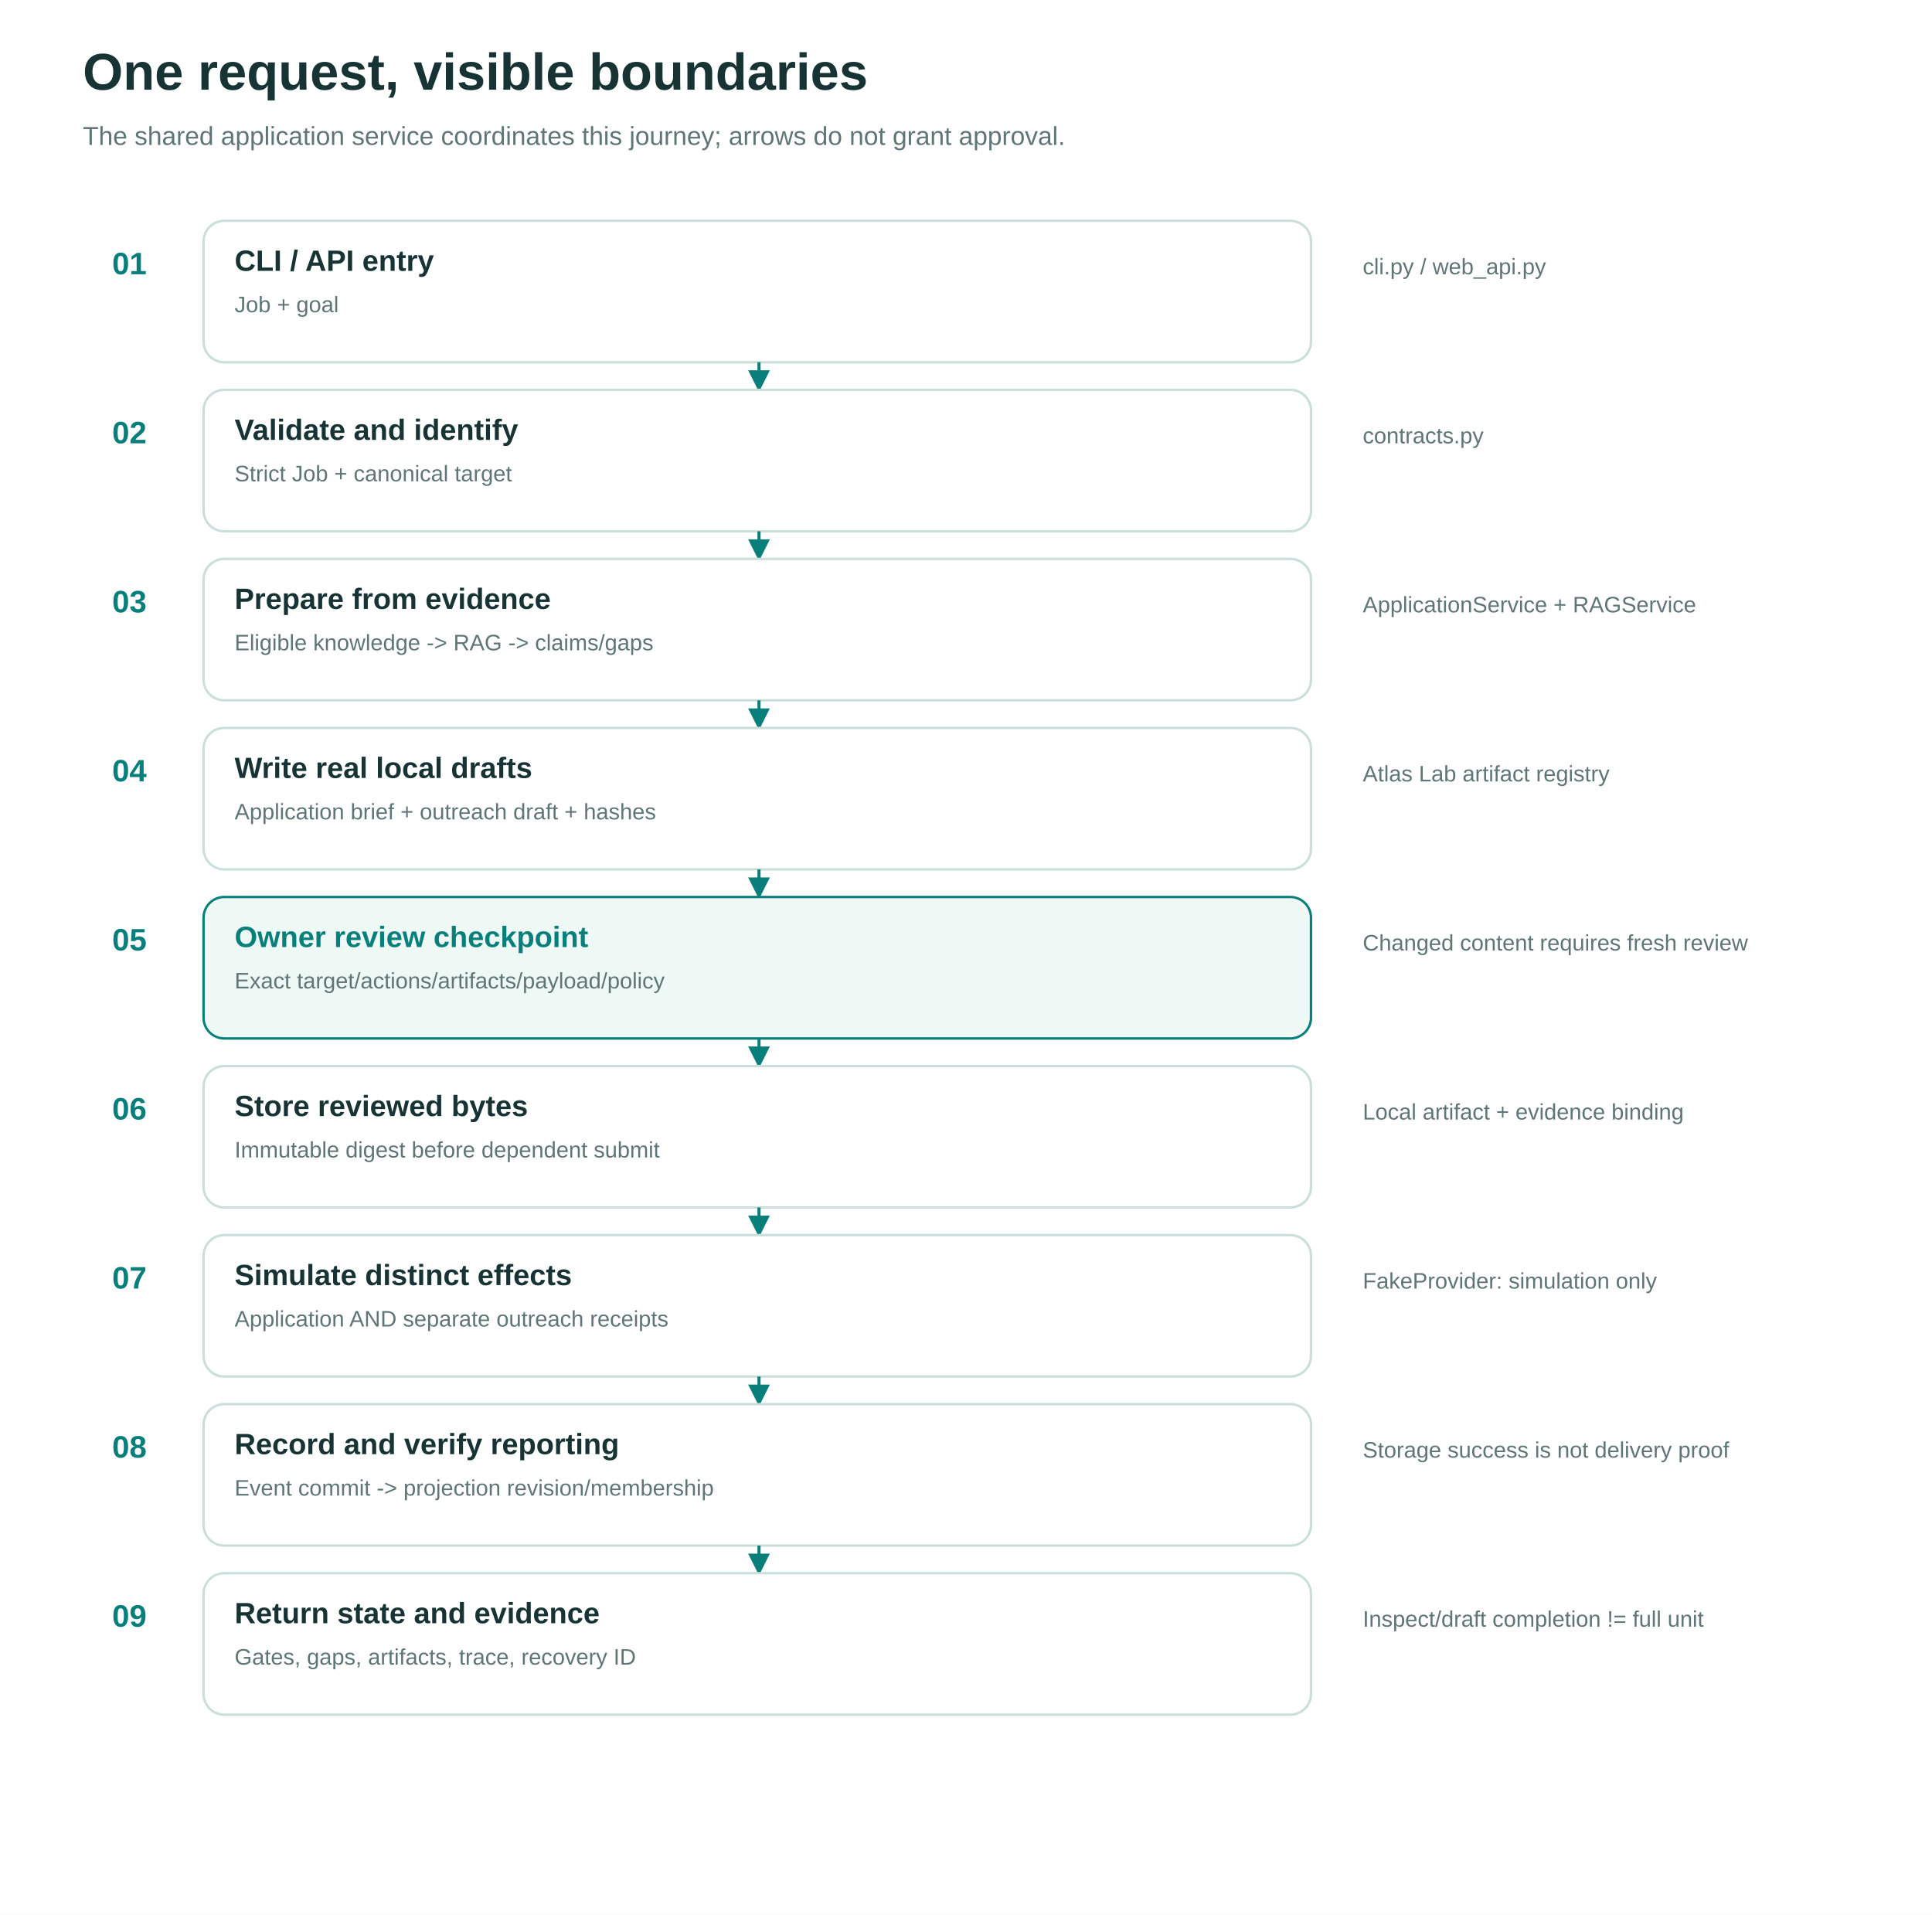
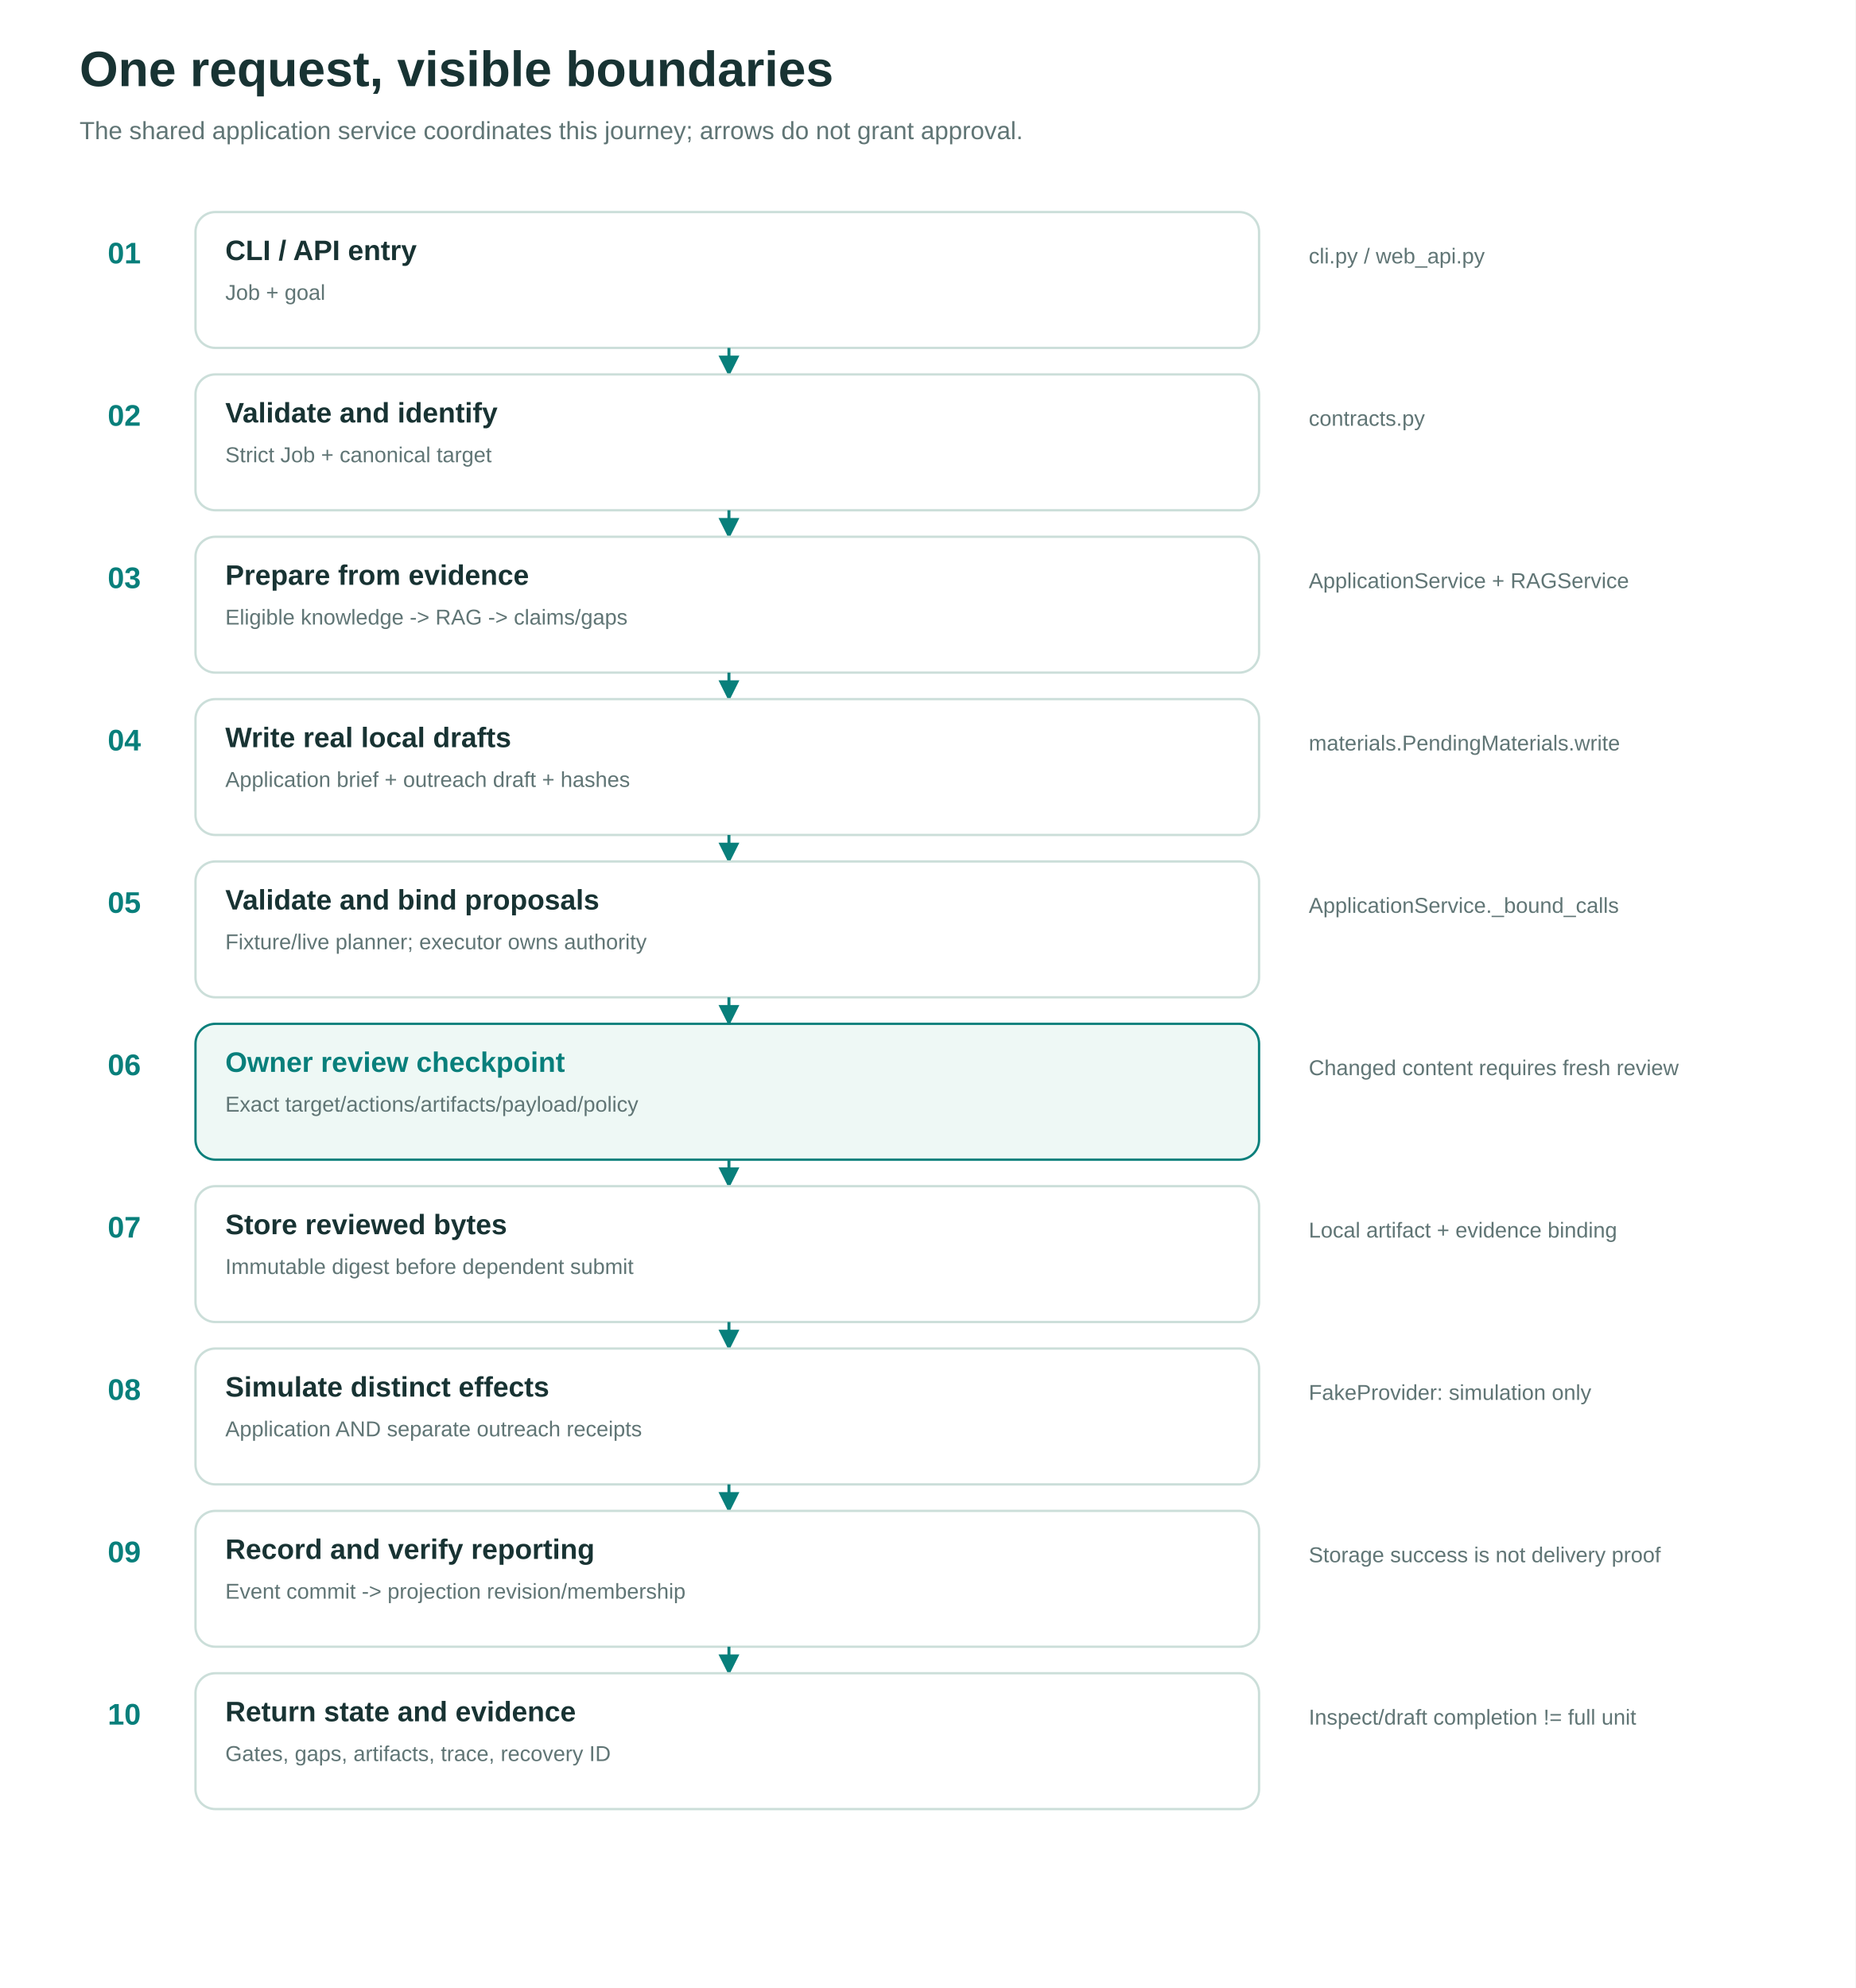
- <svg xmlns="http://www.w3.org/2000/svg" width="1120" height="1110" viewBox="0 0 1120 1110" role="img" aria-labelledby="title description">
+ <svg xmlns="http://www.w3.org/2000/svg" width="1120" height="1200" viewBox="0 0 1120 1200" role="img" aria-labelledby="title description">
  <defs>
    <marker id="arrow" viewBox="0 0 10 10" refX="9" refY="5" markerWidth="7" markerHeight="7" orient="auto-start-reverse">
      <path d="M 0 0 L 10 5 L 0 10 z" fill="#087f7b" />
    </marker>
  </defs>
  <rect width="100%" height="100%" fill="#ffffff" />
  <text x="48" y="52" font-family="Segoe UI,Arial,sans-serif" font-size="30" font-weight="650" fill="#183333">One request, visible boundaries</text>
  <text x="48" y="84" font-family="Segoe UI,Arial,sans-serif" font-size="15" font-weight="400" fill="#607575">The shared application service coordinates this journey; arrows do not grant approval.</text>
  <text x="65" y="159" font-family="Segoe UI,Arial,sans-serif" font-size="18" font-weight="650" fill="#087f7b">01</text>
  <rect x="118" y="128" width="642" height="82" rx="12" fill="#ffffff" stroke="#cbded9" stroke-width="1.4" />
  <text x="136" y="157" font-family="Segoe UI,Arial,sans-serif" font-size="17" font-weight="650" fill="#183333">CLI / API entry</text>
  <text x="136" y="181" font-family="Segoe UI,Arial,sans-serif" font-size="13" font-weight="400" fill="#607575">Job + goal</text>
  <text x="790" y="159" font-family="Segoe UI,Arial,sans-serif" font-size="13" font-weight="400" fill="#607575">cli.py / web_api.py</text>
  <polyline points="440,210 440,226" fill="none" stroke="#087f7b" stroke-width="1.8" marker-end="url(#arrow)" />
  <text x="65" y="257" font-family="Segoe UI,Arial,sans-serif" font-size="18" font-weight="650" fill="#087f7b">02</text>
  <rect x="118" y="226" width="642" height="82" rx="12" fill="#ffffff" stroke="#cbded9" stroke-width="1.4" />
  <text x="136" y="255" font-family="Segoe UI,Arial,sans-serif" font-size="17" font-weight="650" fill="#183333">Validate and identify</text>
  <text x="136" y="279" font-family="Segoe UI,Arial,sans-serif" font-size="13" font-weight="400" fill="#607575">Strict Job + canonical target</text>
  <text x="790" y="257" font-family="Segoe UI,Arial,sans-serif" font-size="13" font-weight="400" fill="#607575">contracts.py</text>
  <polyline points="440,308 440,324" fill="none" stroke="#087f7b" stroke-width="1.8" marker-end="url(#arrow)" />
  <text x="65" y="355" font-family="Segoe UI,Arial,sans-serif" font-size="18" font-weight="650" fill="#087f7b">03</text>
  <rect x="118" y="324" width="642" height="82" rx="12" fill="#ffffff" stroke="#cbded9" stroke-width="1.4" />
  <text x="136" y="353" font-family="Segoe UI,Arial,sans-serif" font-size="17" font-weight="650" fill="#183333">Prepare from evidence</text>
  <text x="136" y="377" font-family="Segoe UI,Arial,sans-serif" font-size="13" font-weight="400" fill="#607575">Eligible knowledge -&gt; RAG -&gt; claims/gaps</text>
  <text x="790" y="355" font-family="Segoe UI,Arial,sans-serif" font-size="13" font-weight="400" fill="#607575">ApplicationService + RAGService</text>
  <polyline points="440,406 440,422" fill="none" stroke="#087f7b" stroke-width="1.8" marker-end="url(#arrow)" />
  <text x="65" y="453" font-family="Segoe UI,Arial,sans-serif" font-size="18" font-weight="650" fill="#087f7b">04</text>
  <rect x="118" y="422" width="642" height="82" rx="12" fill="#ffffff" stroke="#cbded9" stroke-width="1.4" />
  <text x="136" y="451" font-family="Segoe UI,Arial,sans-serif" font-size="17" font-weight="650" fill="#183333">Write real local drafts</text>
  <text x="136" y="475" font-family="Segoe UI,Arial,sans-serif" font-size="13" font-weight="400" fill="#607575">Application brief + outreach draft + hashes</text>
-   <text x="790" y="453" font-family="Segoe UI,Arial,sans-serif" font-size="13" font-weight="400" fill="#607575">Atlas Lab artifact registry</text>
+   <text x="790" y="453" font-family="Segoe UI,Arial,sans-serif" font-size="13" font-weight="400" fill="#607575">materials.PendingMaterials.write</text>
  <polyline points="440,504 440,520" fill="none" stroke="#087f7b" stroke-width="1.8" marker-end="url(#arrow)" />
  <text x="65" y="551" font-family="Segoe UI,Arial,sans-serif" font-size="18" font-weight="650" fill="#087f7b">05</text>
-   <rect x="118" y="520" width="642" height="82" rx="12" fill="#eef8f5" stroke="#087f7b" stroke-width="1.4" />
-   <text x="136" y="549" font-family="Segoe UI,Arial,sans-serif" font-size="17" font-weight="650" fill="#087f7b">Owner review checkpoint</text>
-   <text x="136" y="573" font-family="Segoe UI,Arial,sans-serif" font-size="13" font-weight="400" fill="#607575">Exact target/actions/artifacts/payload/policy</text>
-   <text x="790" y="551" font-family="Segoe UI,Arial,sans-serif" font-size="13" font-weight="400" fill="#607575">Changed content requires fresh review</text>
+   <rect x="118" y="520" width="642" height="82" rx="12" fill="#ffffff" stroke="#cbded9" stroke-width="1.4" />
+   <text x="136" y="549" font-family="Segoe UI,Arial,sans-serif" font-size="17" font-weight="650" fill="#183333">Validate and bind proposals</text>
+   <text x="136" y="573" font-family="Segoe UI,Arial,sans-serif" font-size="13" font-weight="400" fill="#607575">Fixture/live planner; executor owns authority</text>
+   <text x="790" y="551" font-family="Segoe UI,Arial,sans-serif" font-size="13" font-weight="400" fill="#607575">ApplicationService._bound_calls</text>
  <polyline points="440,602 440,618" fill="none" stroke="#087f7b" stroke-width="1.8" marker-end="url(#arrow)" />
  <text x="65" y="649" font-family="Segoe UI,Arial,sans-serif" font-size="18" font-weight="650" fill="#087f7b">06</text>
-   <rect x="118" y="618" width="642" height="82" rx="12" fill="#ffffff" stroke="#cbded9" stroke-width="1.4" />
-   <text x="136" y="647" font-family="Segoe UI,Arial,sans-serif" font-size="17" font-weight="650" fill="#183333">Store reviewed bytes</text>
-   <text x="136" y="671" font-family="Segoe UI,Arial,sans-serif" font-size="13" font-weight="400" fill="#607575">Immutable digest before dependent submit</text>
-   <text x="790" y="649" font-family="Segoe UI,Arial,sans-serif" font-size="13" font-weight="400" fill="#607575">Local artifact + evidence binding</text>
+   <rect x="118" y="618" width="642" height="82" rx="12" fill="#eef8f5" stroke="#087f7b" stroke-width="1.4" />
+   <text x="136" y="647" font-family="Segoe UI,Arial,sans-serif" font-size="17" font-weight="650" fill="#087f7b">Owner review checkpoint</text>
+   <text x="136" y="671" font-family="Segoe UI,Arial,sans-serif" font-size="13" font-weight="400" fill="#607575">Exact target/actions/artifacts/payload/policy</text>
+   <text x="790" y="649" font-family="Segoe UI,Arial,sans-serif" font-size="13" font-weight="400" fill="#607575">Changed content requires fresh review</text>
  <polyline points="440,700 440,716" fill="none" stroke="#087f7b" stroke-width="1.8" marker-end="url(#arrow)" />
  <text x="65" y="747" font-family="Segoe UI,Arial,sans-serif" font-size="18" font-weight="650" fill="#087f7b">07</text>
  <rect x="118" y="716" width="642" height="82" rx="12" fill="#ffffff" stroke="#cbded9" stroke-width="1.4" />
-   <text x="136" y="745" font-family="Segoe UI,Arial,sans-serif" font-size="17" font-weight="650" fill="#183333">Simulate distinct effects</text>
-   <text x="136" y="769" font-family="Segoe UI,Arial,sans-serif" font-size="13" font-weight="400" fill="#607575">Application AND separate outreach receipts</text>
-   <text x="790" y="747" font-family="Segoe UI,Arial,sans-serif" font-size="13" font-weight="400" fill="#607575">FakeProvider: simulation only</text>
+   <text x="136" y="745" font-family="Segoe UI,Arial,sans-serif" font-size="17" font-weight="650" fill="#183333">Store reviewed bytes</text>
+   <text x="136" y="769" font-family="Segoe UI,Arial,sans-serif" font-size="13" font-weight="400" fill="#607575">Immutable digest before dependent submit</text>
+   <text x="790" y="747" font-family="Segoe UI,Arial,sans-serif" font-size="13" font-weight="400" fill="#607575">Local artifact + evidence binding</text>
  <polyline points="440,798 440,814" fill="none" stroke="#087f7b" stroke-width="1.8" marker-end="url(#arrow)" />
  <text x="65" y="845" font-family="Segoe UI,Arial,sans-serif" font-size="18" font-weight="650" fill="#087f7b">08</text>
  <rect x="118" y="814" width="642" height="82" rx="12" fill="#ffffff" stroke="#cbded9" stroke-width="1.4" />
-   <text x="136" y="843" font-family="Segoe UI,Arial,sans-serif" font-size="17" font-weight="650" fill="#183333">Record and verify reporting</text>
-   <text x="136" y="867" font-family="Segoe UI,Arial,sans-serif" font-size="13" font-weight="400" fill="#607575">Event commit -&gt; projection revision/membership</text>
-   <text x="790" y="845" font-family="Segoe UI,Arial,sans-serif" font-size="13" font-weight="400" fill="#607575">Storage success is not delivery proof</text>
+   <text x="136" y="843" font-family="Segoe UI,Arial,sans-serif" font-size="17" font-weight="650" fill="#183333">Simulate distinct effects</text>
+   <text x="136" y="867" font-family="Segoe UI,Arial,sans-serif" font-size="13" font-weight="400" fill="#607575">Application AND separate outreach receipts</text>
+   <text x="790" y="845" font-family="Segoe UI,Arial,sans-serif" font-size="13" font-weight="400" fill="#607575">FakeProvider: simulation only</text>
  <polyline points="440,896 440,912" fill="none" stroke="#087f7b" stroke-width="1.8" marker-end="url(#arrow)" />
  <text x="65" y="943" font-family="Segoe UI,Arial,sans-serif" font-size="18" font-weight="650" fill="#087f7b">09</text>
  <rect x="118" y="912" width="642" height="82" rx="12" fill="#ffffff" stroke="#cbded9" stroke-width="1.4" />
-   <text x="136" y="941" font-family="Segoe UI,Arial,sans-serif" font-size="17" font-weight="650" fill="#183333">Return state and evidence</text>
-   <text x="136" y="965" font-family="Segoe UI,Arial,sans-serif" font-size="13" font-weight="400" fill="#607575">Gates, gaps, artifacts, trace, recovery ID</text>
-   <text x="790" y="943" font-family="Segoe UI,Arial,sans-serif" font-size="13" font-weight="400" fill="#607575">Inspect/draft completion != full unit</text>
+   <text x="136" y="941" font-family="Segoe UI,Arial,sans-serif" font-size="17" font-weight="650" fill="#183333">Record and verify reporting</text>
+   <text x="136" y="965" font-family="Segoe UI,Arial,sans-serif" font-size="13" font-weight="400" fill="#607575">Event commit -&gt; projection revision/membership</text>
+   <text x="790" y="943" font-family="Segoe UI,Arial,sans-serif" font-size="13" font-weight="400" fill="#607575">Storage success is not delivery proof</text>
+   <polyline points="440,994 440,1010" fill="none" stroke="#087f7b" stroke-width="1.8" marker-end="url(#arrow)" />
+   <text x="65" y="1041" font-family="Segoe UI,Arial,sans-serif" font-size="18" font-weight="650" fill="#087f7b">10</text>
+   <rect x="118" y="1010" width="642" height="82" rx="12" fill="#ffffff" stroke="#cbded9" stroke-width="1.4" />
+   <text x="136" y="1039" font-family="Segoe UI,Arial,sans-serif" font-size="17" font-weight="650" fill="#183333">Return state and evidence</text>
+   <text x="136" y="1063" font-family="Segoe UI,Arial,sans-serif" font-size="13" font-weight="400" fill="#607575">Gates, gaps, artifacts, trace, recovery ID</text>
+   <text x="790" y="1041" font-family="Segoe UI,Arial,sans-serif" font-size="13" font-weight="400" fill="#607575">Inspect/draft completion != full unit</text>
</svg>
